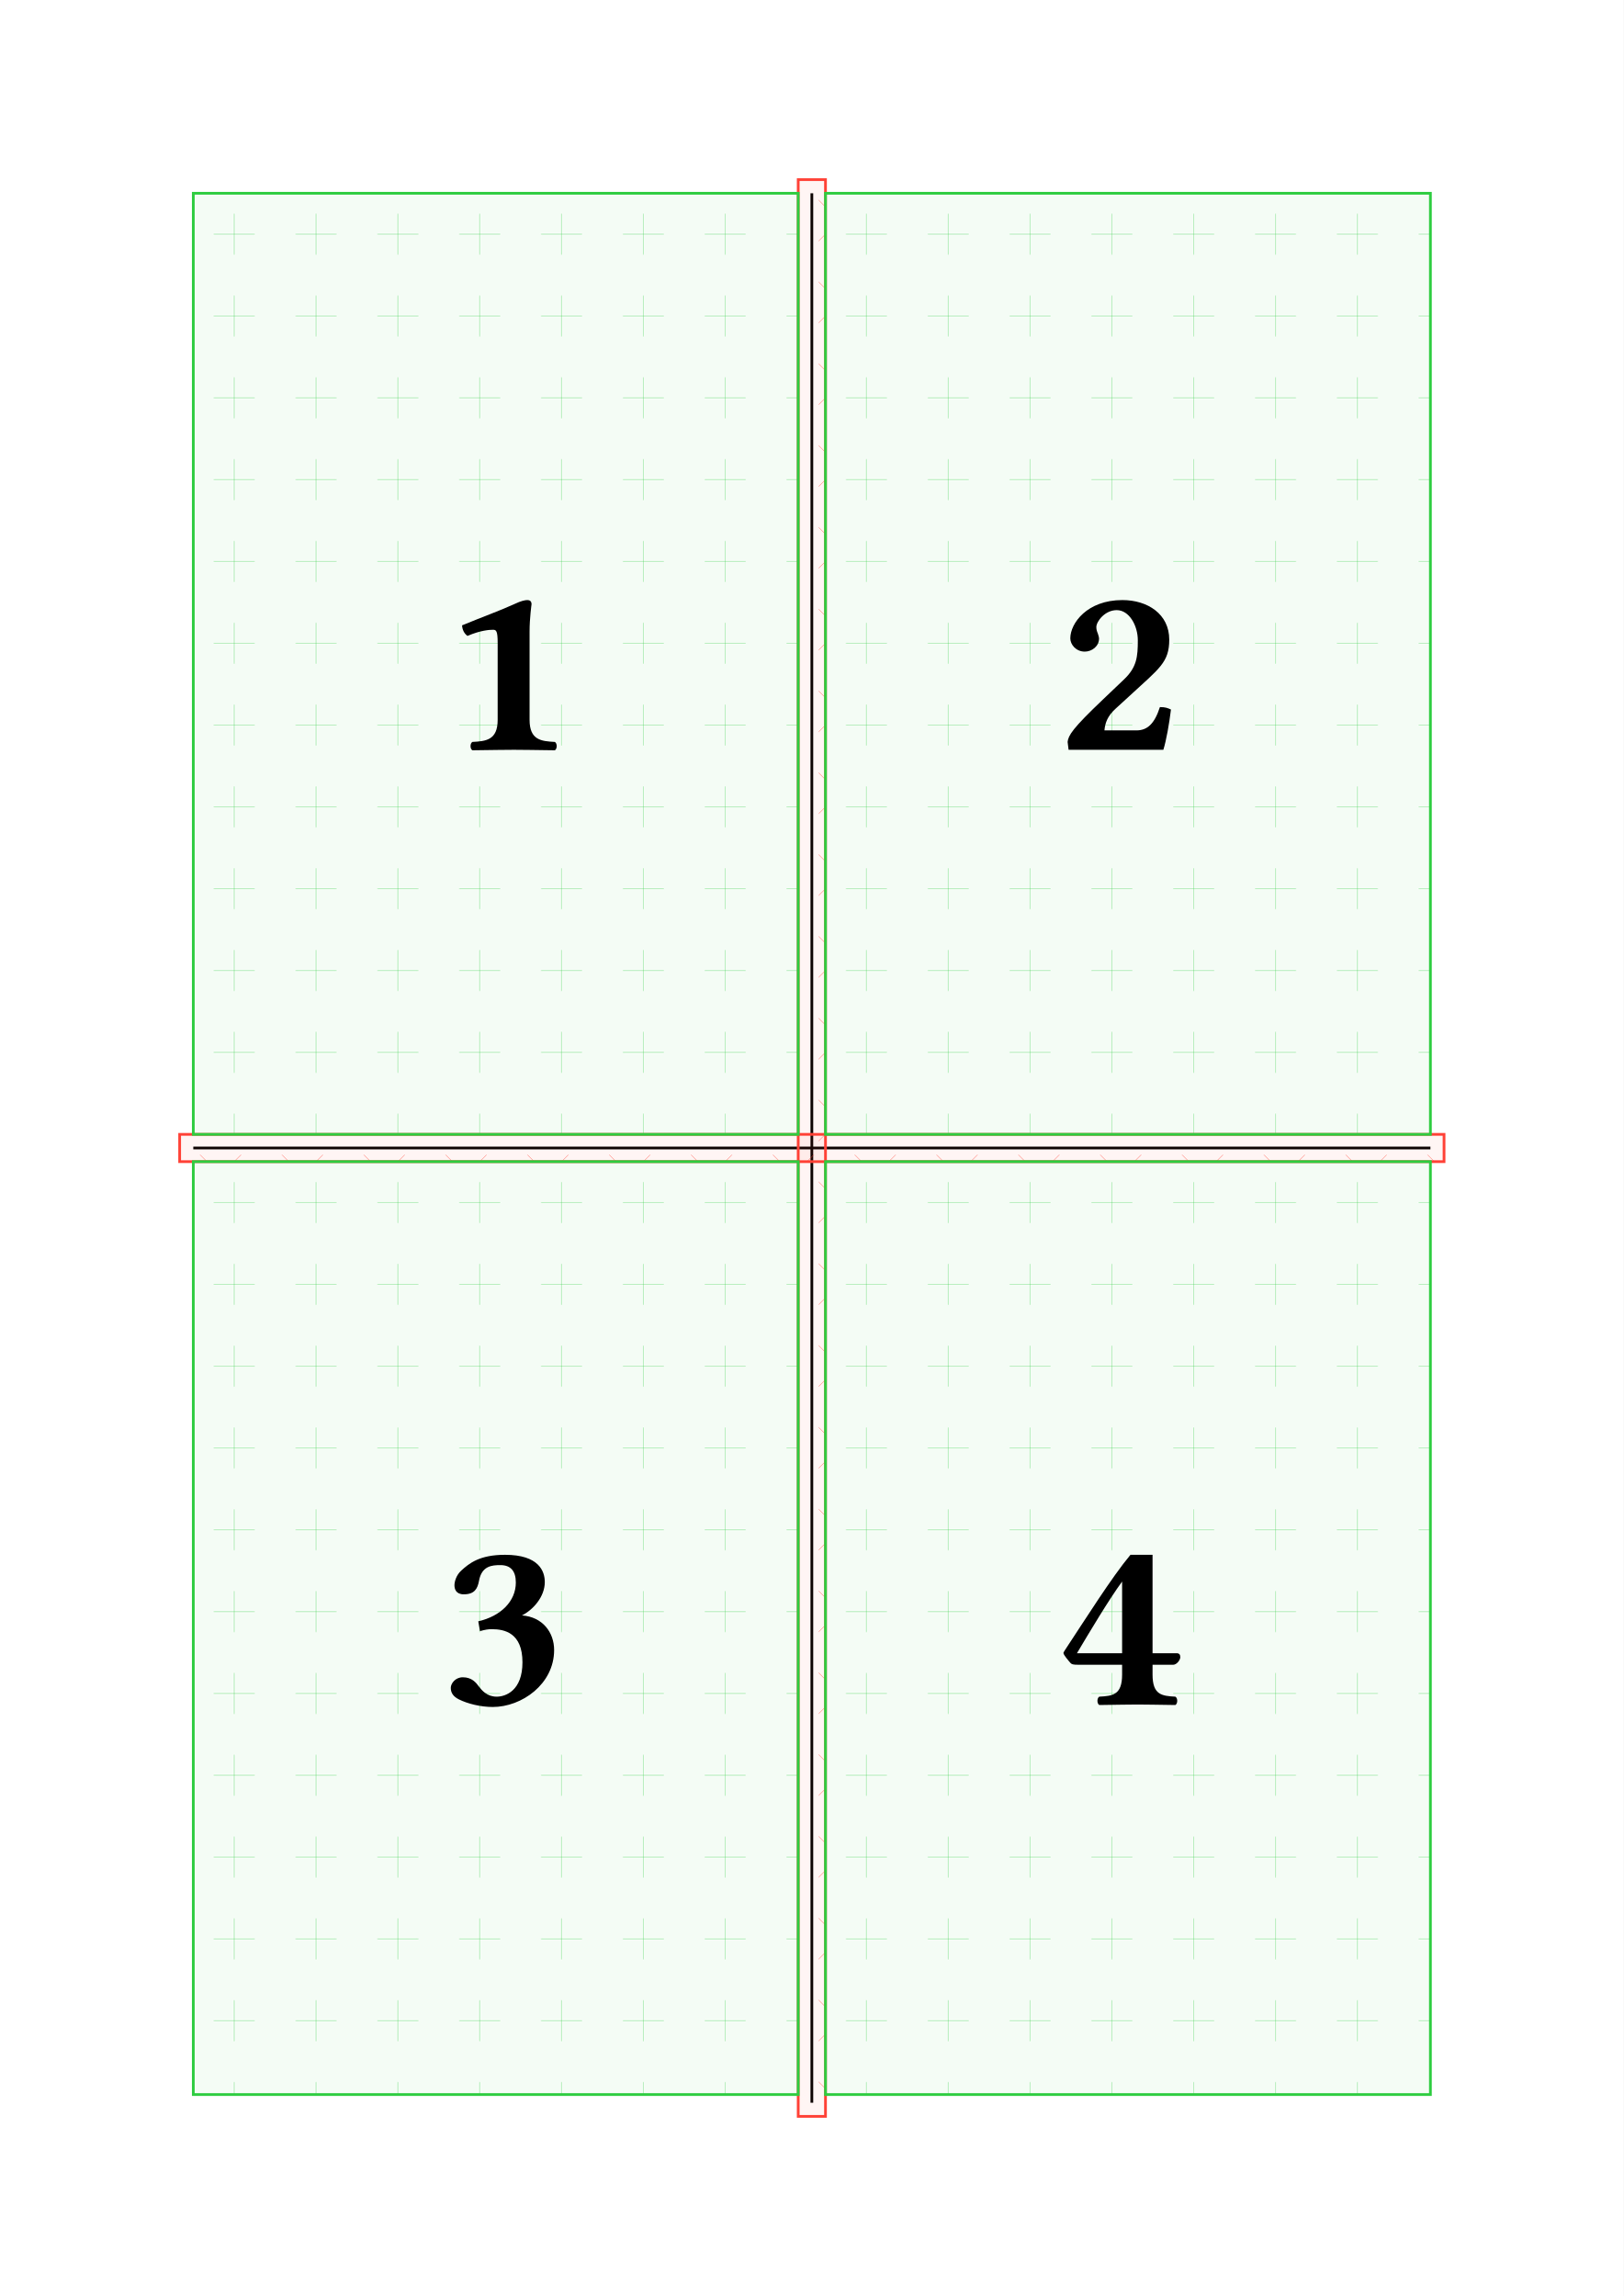
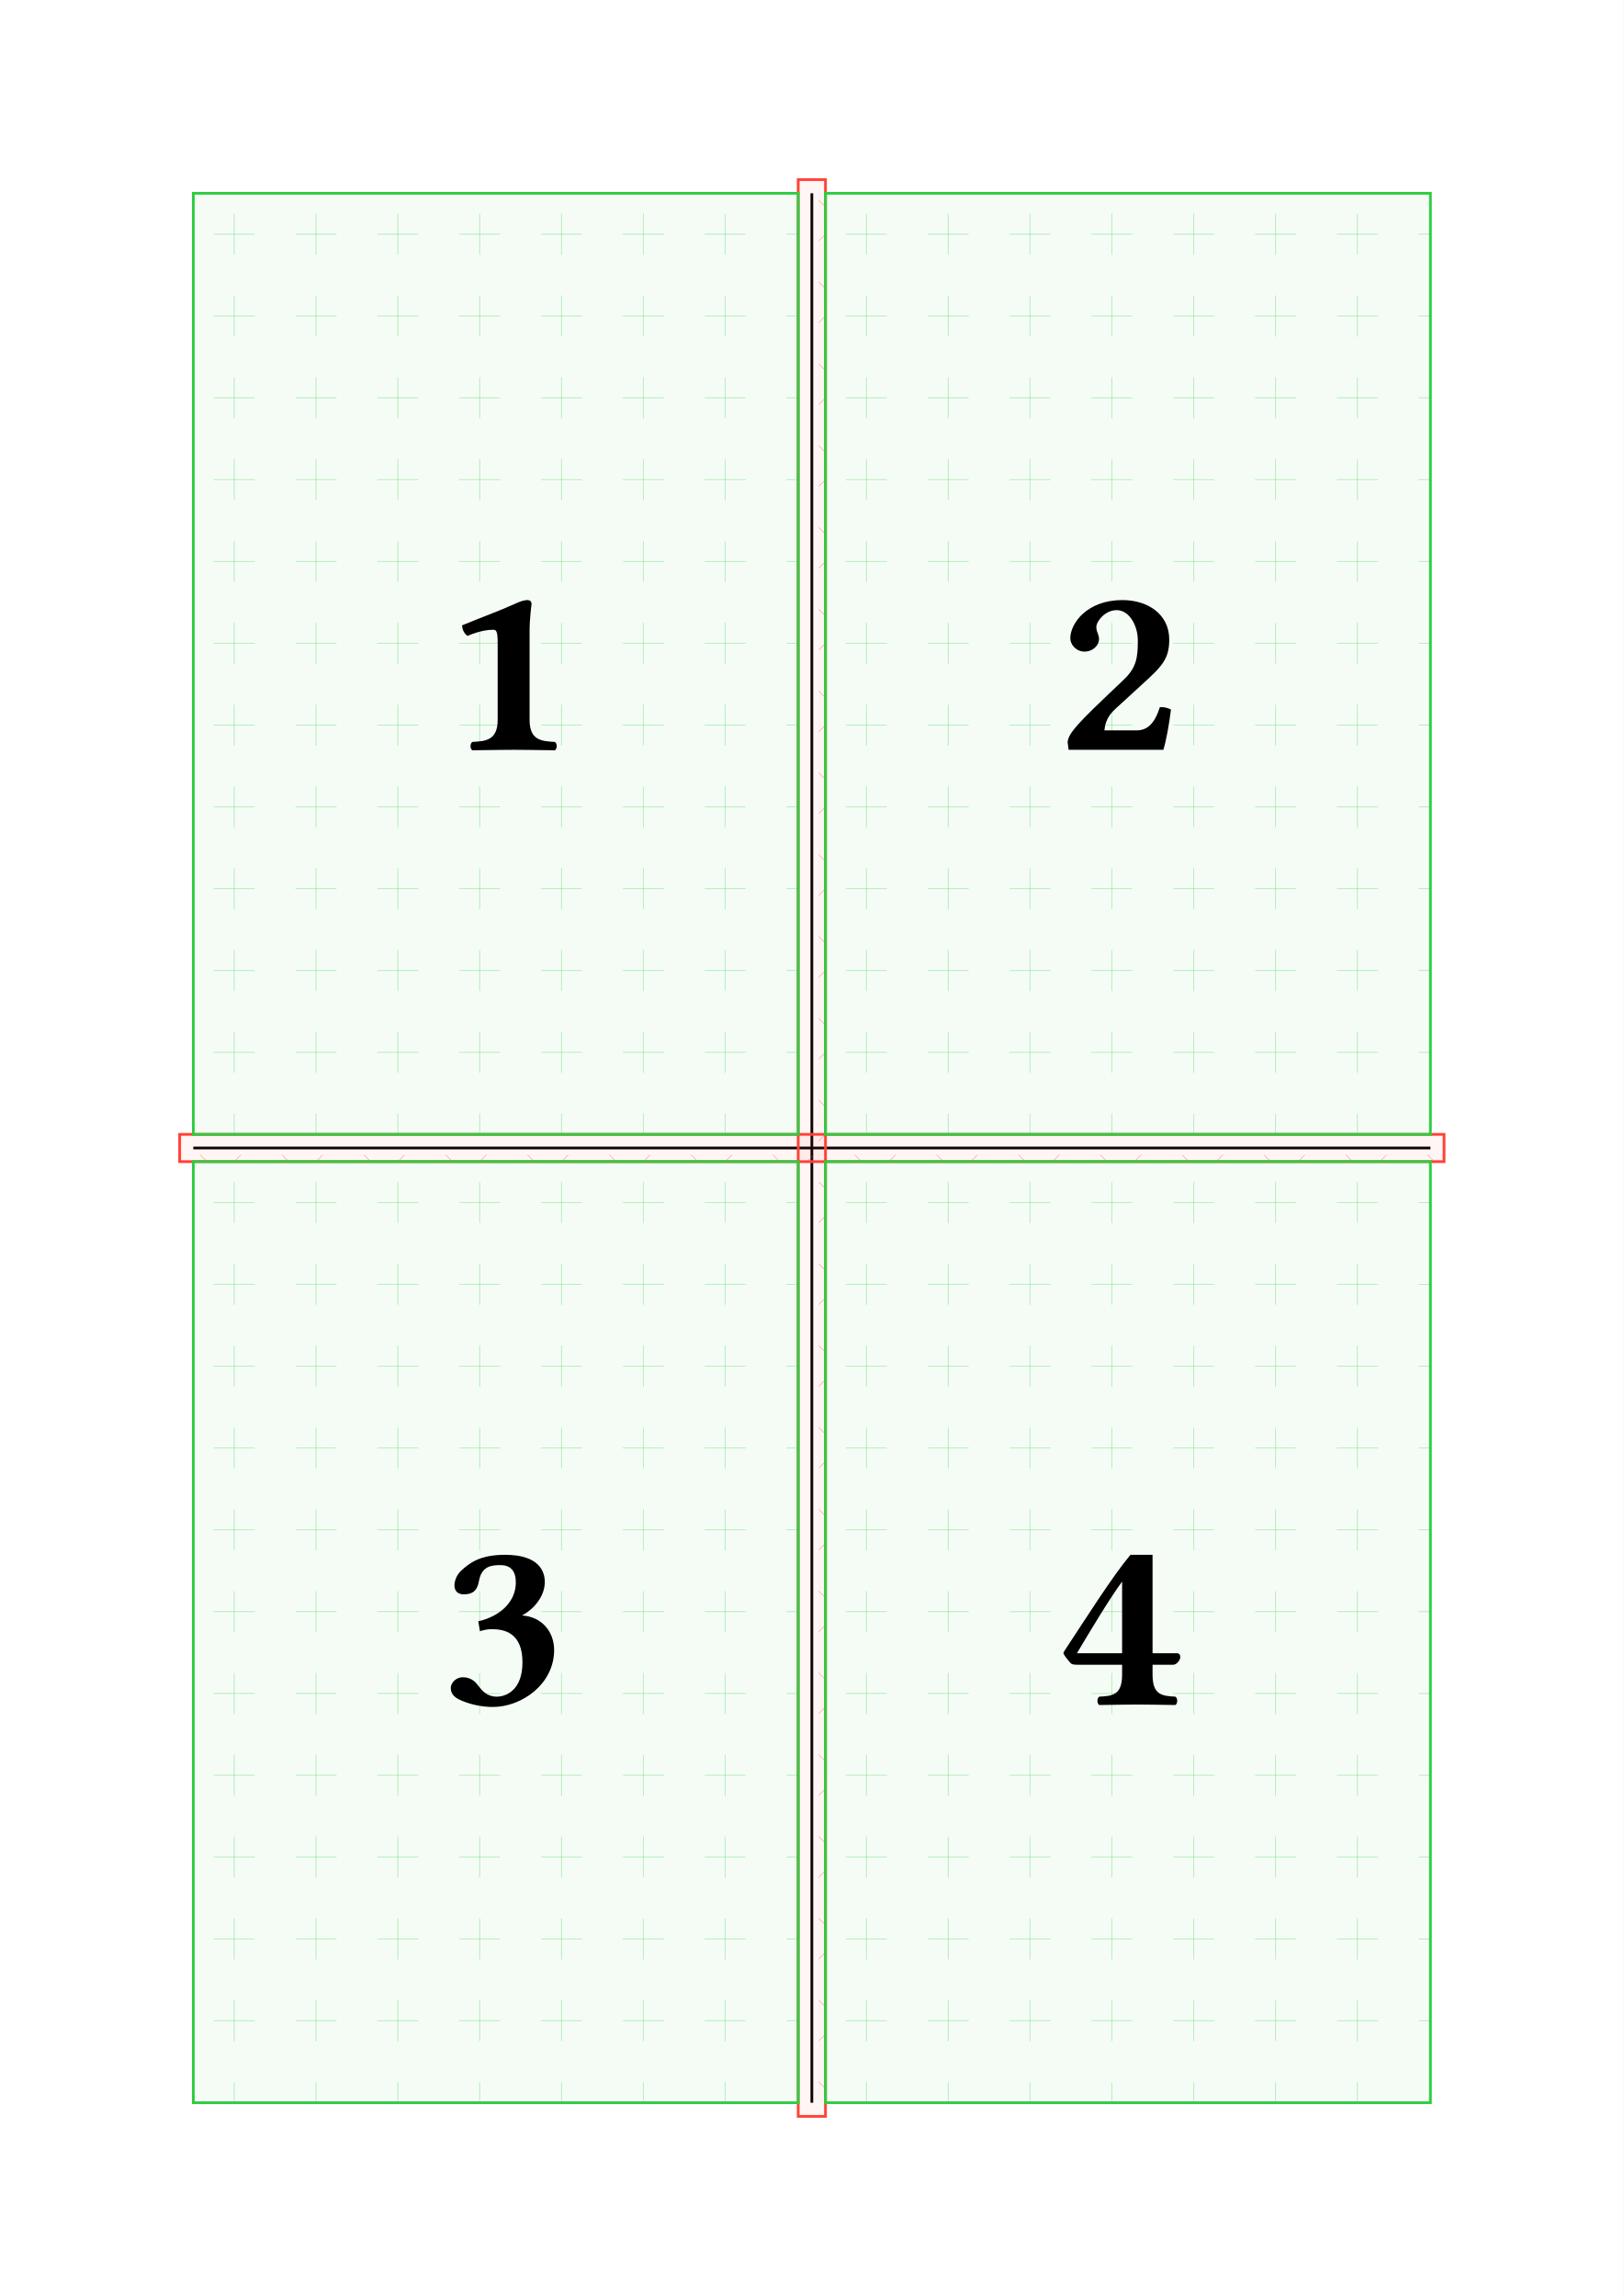
<svg xmlns="http://www.w3.org/2000/svg" xmlns:xlink="http://www.w3.org/1999/xlink" class="typst-doc" viewBox="0 0 595.276 841.89" width="595.276pt" height="841.89pt">
  <path class="typst-shape" fill="#ffffff" fill-rule="nonzero" d="M 0 0 L 0 841.89 L 595.276 841.89 L 595.276 0 Z " />
  <g>
    <g transform="translate(70.86614 70.86614)">
      <g class="typst-group">
        <g>
          <g transform="translate(0 350.0787)">
            <path class="typst-shape" fill="none" stroke="#000000" stroke-width="1" stroke-linecap="butt" stroke-linejoin="miter" stroke-miterlimit="4" d="M 0 0 L 453.543 0 " />
          </g>
          <g transform="translate(226.7717 0)">
            <path class="typst-shape" fill="none" stroke="#000000" stroke-width="1" stroke-linecap="butt" stroke-linejoin="miter" stroke-miterlimit="4" d="M 0 0 L 0 700.158 " />
          </g>
          <g transform="translate(-5 345.0787)">
            <g class="typst-group">
              <g>
                <g transform="translate(-0 -0)">
-                   <path class="typst-shape" fill="url(#pA42A99542EBDFAEEFF0B830FB45B1BEC)" fill-rule="nonzero" stroke="#ff4136" stroke-width="1" stroke-linecap="butt" stroke-linejoin="miter" stroke-miterlimit="4" d="M 0 0 L 0 10 L 463.543 10 L 463.543 0 Z " />
+                   <path class="typst-shape" fill="url(#pE67007027897766361DC3482197E2D2D)" fill-rule="nonzero" stroke="#ff4136" stroke-width="1" stroke-linecap="butt" stroke-linejoin="miter" stroke-miterlimit="4" d="M 0 0 L 0 10 L 463.543 10 L 463.543 0 Z " />
                </g>
              </g>
            </g>
          </g>
          <g transform="translate(221.7717 -5)">
            <g class="typst-group">
              <g>
                <g transform="translate(-0 -0)">
-                   <path class="typst-shape" fill="url(#pA42A99542EBDFAEEFF0B830FB45B1BEC)" fill-rule="nonzero" stroke="#ff4136" stroke-width="1" stroke-linecap="butt" stroke-linejoin="miter" stroke-miterlimit="4" d="M 0 0 L 0 710.158 L 10 710.158 L 10 0 Z " />
+                   <path class="typst-shape" fill="url(#pE67007027897766361DC3482197E2D2D)" fill-rule="nonzero" stroke="#ff4136" stroke-width="1" stroke-linecap="butt" stroke-linejoin="miter" stroke-miterlimit="4" d="M 0 0 L 0 710.158 L 10 710.158 L 10 0 Z " />
                </g>
              </g>
            </g>
          </g>
          <g transform="translate(0 0)">
            <g class="typst-group">
              <g>
                <g transform="translate(-0 -0)">
-                   <path class="typst-shape" fill="url(#pD98BEB4F0FBB16BD26B5E6C63C5B70B0)" fill-rule="nonzero" stroke="#2ecc40" stroke-width="1" stroke-linecap="butt" stroke-linejoin="miter" stroke-miterlimit="4" d="M 0 0 L 0 345.079 L 221.772 345.079 L 221.772 0 Z " />
+                   <path class="typst-shape" fill="url(#p25C2C36563E472937169CB3B839189E1)" fill-rule="nonzero" stroke="#2ecc40" stroke-width="1" stroke-linecap="butt" stroke-linejoin="miter" stroke-miterlimit="4" d="M 0 0 L 0 345.079 L 221.772 345.079 L 221.772 0 Z " />
                </g>
              </g>
            </g>
          </g>
          <g transform="translate(231.7717 0)">
            <g class="typst-group">
              <g>
                <g transform="translate(-0 -0)">
-                   <path class="typst-shape" fill="url(#pD98BEB4F0FBB16BD26B5E6C63C5B70B0)" fill-rule="nonzero" stroke="#2ecc40" stroke-width="1" stroke-linecap="butt" stroke-linejoin="miter" stroke-miterlimit="4" d="M 0 0 L 0 345.079 L 221.772 345.079 L 221.772 0 Z " />
+                   <path class="typst-shape" fill="url(#p25C2C36563E472937169CB3B839189E1)" fill-rule="nonzero" stroke="#2ecc40" stroke-width="1" stroke-linecap="butt" stroke-linejoin="miter" stroke-miterlimit="4" d="M 0 0 L 0 345.079 L 221.772 345.079 L 221.772 0 Z " />
                </g>
              </g>
            </g>
          </g>
          <g transform="translate(0 355.0787)">
            <g class="typst-group">
              <g>
                <g transform="translate(-0 -0)">
-                   <path class="typst-shape" fill="url(#pD98BEB4F0FBB16BD26B5E6C63C5B70B0)" fill-rule="nonzero" stroke="#2ecc40" stroke-width="1" stroke-linecap="butt" stroke-linejoin="miter" stroke-miterlimit="4" d="M 0 0 L 0 342.079 L 221.772 342.079 L 221.772 0 Z " />
+                   <path class="typst-shape" fill="url(#p25C2C36563E472937169CB3B839189E1)" fill-rule="nonzero" stroke="#2ecc40" stroke-width="1" stroke-linecap="butt" stroke-linejoin="miter" stroke-miterlimit="4" d="M 0 0 L 0 345.079 L 221.772 345.079 L 221.772 0 Z " />
                </g>
              </g>
            </g>
          </g>
          <g transform="translate(231.7717 355.0787)">
            <g class="typst-group">
              <g>
                <g transform="translate(-0 -0)">
-                   <path class="typst-shape" fill="url(#pD98BEB4F0FBB16BD26B5E6C63C5B70B0)" fill-rule="nonzero" stroke="#2ecc40" stroke-width="1" stroke-linecap="butt" stroke-linejoin="miter" stroke-miterlimit="4" d="M 0 0 L 0 342.079 L 221.772 342.079 L 221.772 0 Z " />
+                   <path class="typst-shape" fill="url(#p25C2C36563E472937169CB3B839189E1)" fill-rule="nonzero" stroke="#2ecc40" stroke-width="1" stroke-linecap="butt" stroke-linejoin="miter" stroke-miterlimit="4" d="M 0 0 L 0 345.079 L 221.772 345.079 L 221.772 0 Z " />
                </g>
              </g>
            </g>
          </g>
        </g>
      </g>
    </g>
    <g transform="translate(161.122 274.9305)">
      <g class="typst-text" transform="scale(1, -1)">
        <use xlink:href="#g337B94C1D921FEBDE2BC70509812921D" x="0" fill="#000000" fill-rule="nonzero" />
      </g>
    </g>
    <g transform="translate(387.8936 274.9305)">
      <g class="typst-text" transform="scale(1, -1)">
        <use xlink:href="#g88A79064F1D047985CDBE4BB9A39E9CF" x="0" fill="#000000" fill-rule="nonzero" />
      </g>
    </g>
    <g transform="translate(161.122 625.0093)">
      <g class="typst-text" transform="scale(1, -1)">
        <use xlink:href="#g1B9E97705AF97D9B638668F60B910E39" x="0" fill="#000000" fill-rule="nonzero" />
      </g>
    </g>
    <g transform="translate(387.8936 625.0093)">
      <g class="typst-text" transform="scale(1, -1)">
        <use xlink:href="#g804926F782E1E642F0D1765413158525" x="0" fill="#000000" fill-rule="nonzero" />
      </g>
    </g>
  </g>
  <defs id="glyph">
    <symbol id="g337B94C1D921FEBDE2BC70509812921D" overflow="visible">
      <path d="M 33.03 10.98 L 33.03 43.47 C 33.03 48.24 33.75 53.37 33.75 53.37 C 33.75 54.54 33.03 54.9 32.22 54.9 C 31.32 54.9 29.79 54.54 27.72 53.55 C 22.23 51.03 16.11 48.87 8.28 45.63 C 8.37 44.1 9 42.66 10.26 41.76 C 15.12 43.83 18.36 44.01 19.62 44.01 C 20.79 44.01 21.33 43.65 21.33 39.15 L 21.33 10.98 C 21.33 3.51 17.01 3.15 12.06 2.88 C 11.16 2.34 11.16 0.36 12.06 -0.18 C 19.44 -0.09 23.67 0 27.27 0 C 30.87 0 34.92 -0.09 42.3 -0.18 C 43.2 0.36 43.2 2.34 42.3 2.88 C 37.35 3.15 33.03 3.51 33.03 10.98 Z " />
    </symbol>
    <symbol id="g88A79064F1D047985CDBE4BB9A39E9CF" overflow="visible">
      <path d="M 4.5 40.86 C 4.5 38.61 6.57 36 9.81 36 C 12.42 36 15.03 37.98 15.03 40.77 C 15.03 41.22 14.85 41.85 14.58 42.66 C 14.31 43.29 14.04 44.01 14.04 45 C 14.04 47.07 17.19 51.21 21.51 51.21 C 26.1 51.21 29.25 45.54 29.25 40.14 C 29.25 34.11 28.89 30.24 24.12 25.74 L 16.47 18.45 C 5.31 7.83 3.78 5.31 3.51 2.88 L 3.87 0 L 38.61 0 C 39.69 3.42 40.77 9.63 41.4 14.76 C 40.23 15.3 39.42 15.66 37.35 15.66 C 35.37 9.54 32.76 7.11 28.71 7.11 L 17.01 7.11 C 17.28 9.99 18.18 12.42 21.15 15.12 L 26.46 19.98 C 37.17 29.88 40.77 32.04 40.77 40.41 C 40.77 49.77 32.85 54.9 23.58 54.9 C 10.71 54.9 4.5 46.44 4.5 40.86 Z " />
    </symbol>
    <symbol id="g1B9E97705AF97D9B638668F60B910E39" overflow="visible">
      <path d="M 22.32 51.12 C 26.1 51.12 27.99 48.96 27.99 44.73 C 27.99 37.89 22.5 32.4 14.22 30.51 L 14.85 26.91 C 16.74 27.45 17.82 27.63 19.17 27.63 C 23.85 27.63 30.42 26.28 30.42 15.48 C 30.42 5.13 24.3 2.88 20.97 2.88 C 17.46 2.88 15.57 5.13 14.4 6.66 C 13.41 8.01 11.88 9.99 8.55 9.99 C 5.76 9.99 4.14 7.65 4.14 6.12 C 4.14 4.23 5.13 2.88 7.11 1.89 C 10.35 0.27 15.12 -0.9 19.53 -0.9 C 30.15 -0.9 42.03 7.47 42.03 19.98 C 42.03 26.46 37.8 32.13 30.24 32.67 C 34.2 34.65 38.61 39.42 38.61 44.91 C 38.61 48.87 36.45 54.9 24.03 54.9 C 14.67 54.9 10.89 51.75 8.01 49.14 C 6.03 47.34 5.49 44.91 5.49 43.74 C 5.49 42.48 5.94 40.41 8.91 40.41 C 12.87 40.41 13.95 42.48 14.49 45.36 C 15.48 50.85 19.26 51.12 22.32 51.12 Z " />
    </symbol>
    <symbol id="g804926F782E1E642F0D1765413158525" overflow="visible">
      <path d="M 43.47 18.81 L 34.65 18.81 L 34.65 54.9 L 26.55 54.9 C 19.71 46.71 9.99 31.23 2.61 20.07 C 2.43 19.71 1.98 19.17 1.98 18.9 C 1.98 18.18 3.96 15.93 4.59 15.21 C 5.04 14.76 5.4 14.58 7.56 14.58 L 23.49 14.58 L 23.49 10.98 C 23.49 3.51 20.07 3.15 15.12 2.88 C 14.22 2.34 14.22 0.36 15.12 -0.18 C 22.5 -0.09 25.56 0 29.16 0 C 32.76 0 35.64 -0.09 43.02 -0.18 C 43.92 0.36 43.92 2.34 43.02 2.88 C 38.07 3.15 34.65 3.51 34.65 10.98 L 34.65 14.58 L 42.21 14.58 C 43.47 14.58 44.82 16.29 44.82 17.37 C 44.82 18.27 44.46 18.81 43.47 18.81 Z M 23.49 45.09 L 23.49 18.81 L 6.93 18.81 C 11.43 26.37 18.72 38.61 23.49 45.09 Z " />
    </symbol>
  </defs>
  <defs id="tilings">
-     <pattern id="tE6C7BD9EB85B7646E961DE03AD3DF524" width="30" height="30" patternUnits="userSpaceOnUse" viewBox="0 0 30.000 30.000">
+     <pattern id="t6929F7DEE4A47A6F7819AC04AF9E8085" width="30" height="30" patternUnits="userSpaceOnUse" viewBox="0 0 30.000 30.000">
      <g>
        <g transform="translate(0 0)">
          <g class="typst-group">
            <g>
              <g transform="translate(-0 -0)">
                <path class="typst-shape" fill="#ff41360d" fill-rule="nonzero" d="M 0 0 L 0 30 L 30 30 L 30 0 Z " />
              </g>
            </g>
          </g>
        </g>
        <g transform="translate(7.5 7.5)">
          <path class="typst-shape" fill="none" stroke="#ff4136" stroke-width="0.1" stroke-linecap="butt" stroke-linejoin="miter" stroke-miterlimit="4" d="M 0 0 L 15 15 " />
        </g>
        <g transform="translate(7.5 22.5)">
          <path class="typst-shape" fill="none" stroke="#ff4136" stroke-width="0.1" stroke-linecap="butt" stroke-linejoin="miter" stroke-miterlimit="4" d="M 0 0 L 15 -15 " />
        </g>
      </g>
    </pattern>
-     <pattern id="t78324AC64C11C3BB9022F0AC876D19B1" width="30" height="30" patternUnits="userSpaceOnUse" viewBox="0 0 30.000 30.000">
+     <pattern id="tF9C25EB01595C61CB67BBA8121E12E9D" width="30" height="30" patternUnits="userSpaceOnUse" viewBox="0 0 30.000 30.000">
      <g>
        <g transform="translate(0 0)">
          <g class="typst-group">
            <g>
              <g transform="translate(-0 -0)">
                <path class="typst-shape" fill="#2ecc400d" fill-rule="nonzero" d="M 0 0 L 0 30 L 30 30 L 30 0 Z " />
              </g>
            </g>
          </g>
        </g>
        <g transform="translate(7.5 15)">
          <path class="typst-shape" fill="none" stroke="#2ecc40" stroke-width="0.1" stroke-linecap="butt" stroke-linejoin="miter" stroke-miterlimit="4" d="M 0 0 L 15 0 " />
        </g>
        <g transform="translate(15 7.5)">
          <path class="typst-shape" fill="none" stroke="#2ecc40" stroke-width="0.1" stroke-linecap="butt" stroke-linejoin="miter" stroke-miterlimit="4" d="M 0 0 L 0 15 " />
        </g>
      </g>
    </pattern>
  </defs>
  <defs id="tilings-refs">
-     <pattern patternTransform="matrix(1 0 0 1 0 0)" id="pA42A99542EBDFAEEFF0B830FB45B1BEC" href="#tE6C7BD9EB85B7646E961DE03AD3DF524" xlink:href="#tE6C7BD9EB85B7646E961DE03AD3DF524" />
-     <pattern patternTransform="matrix(1 0 0 1 0 0)" id="pD98BEB4F0FBB16BD26B5E6C63C5B70B0" href="#t78324AC64C11C3BB9022F0AC876D19B1" xlink:href="#t78324AC64C11C3BB9022F0AC876D19B1" />
+     <pattern patternTransform="matrix(1 0 0 1 0 0)" id="pE67007027897766361DC3482197E2D2D" href="#t6929F7DEE4A47A6F7819AC04AF9E8085" xlink:href="#t6929F7DEE4A47A6F7819AC04AF9E8085" />
+     <pattern patternTransform="matrix(1 0 0 1 0 0)" id="p25C2C36563E472937169CB3B839189E1" href="#tF9C25EB01595C61CB67BBA8121E12E9D" xlink:href="#tF9C25EB01595C61CB67BBA8121E12E9D" />
  </defs>
</svg>
